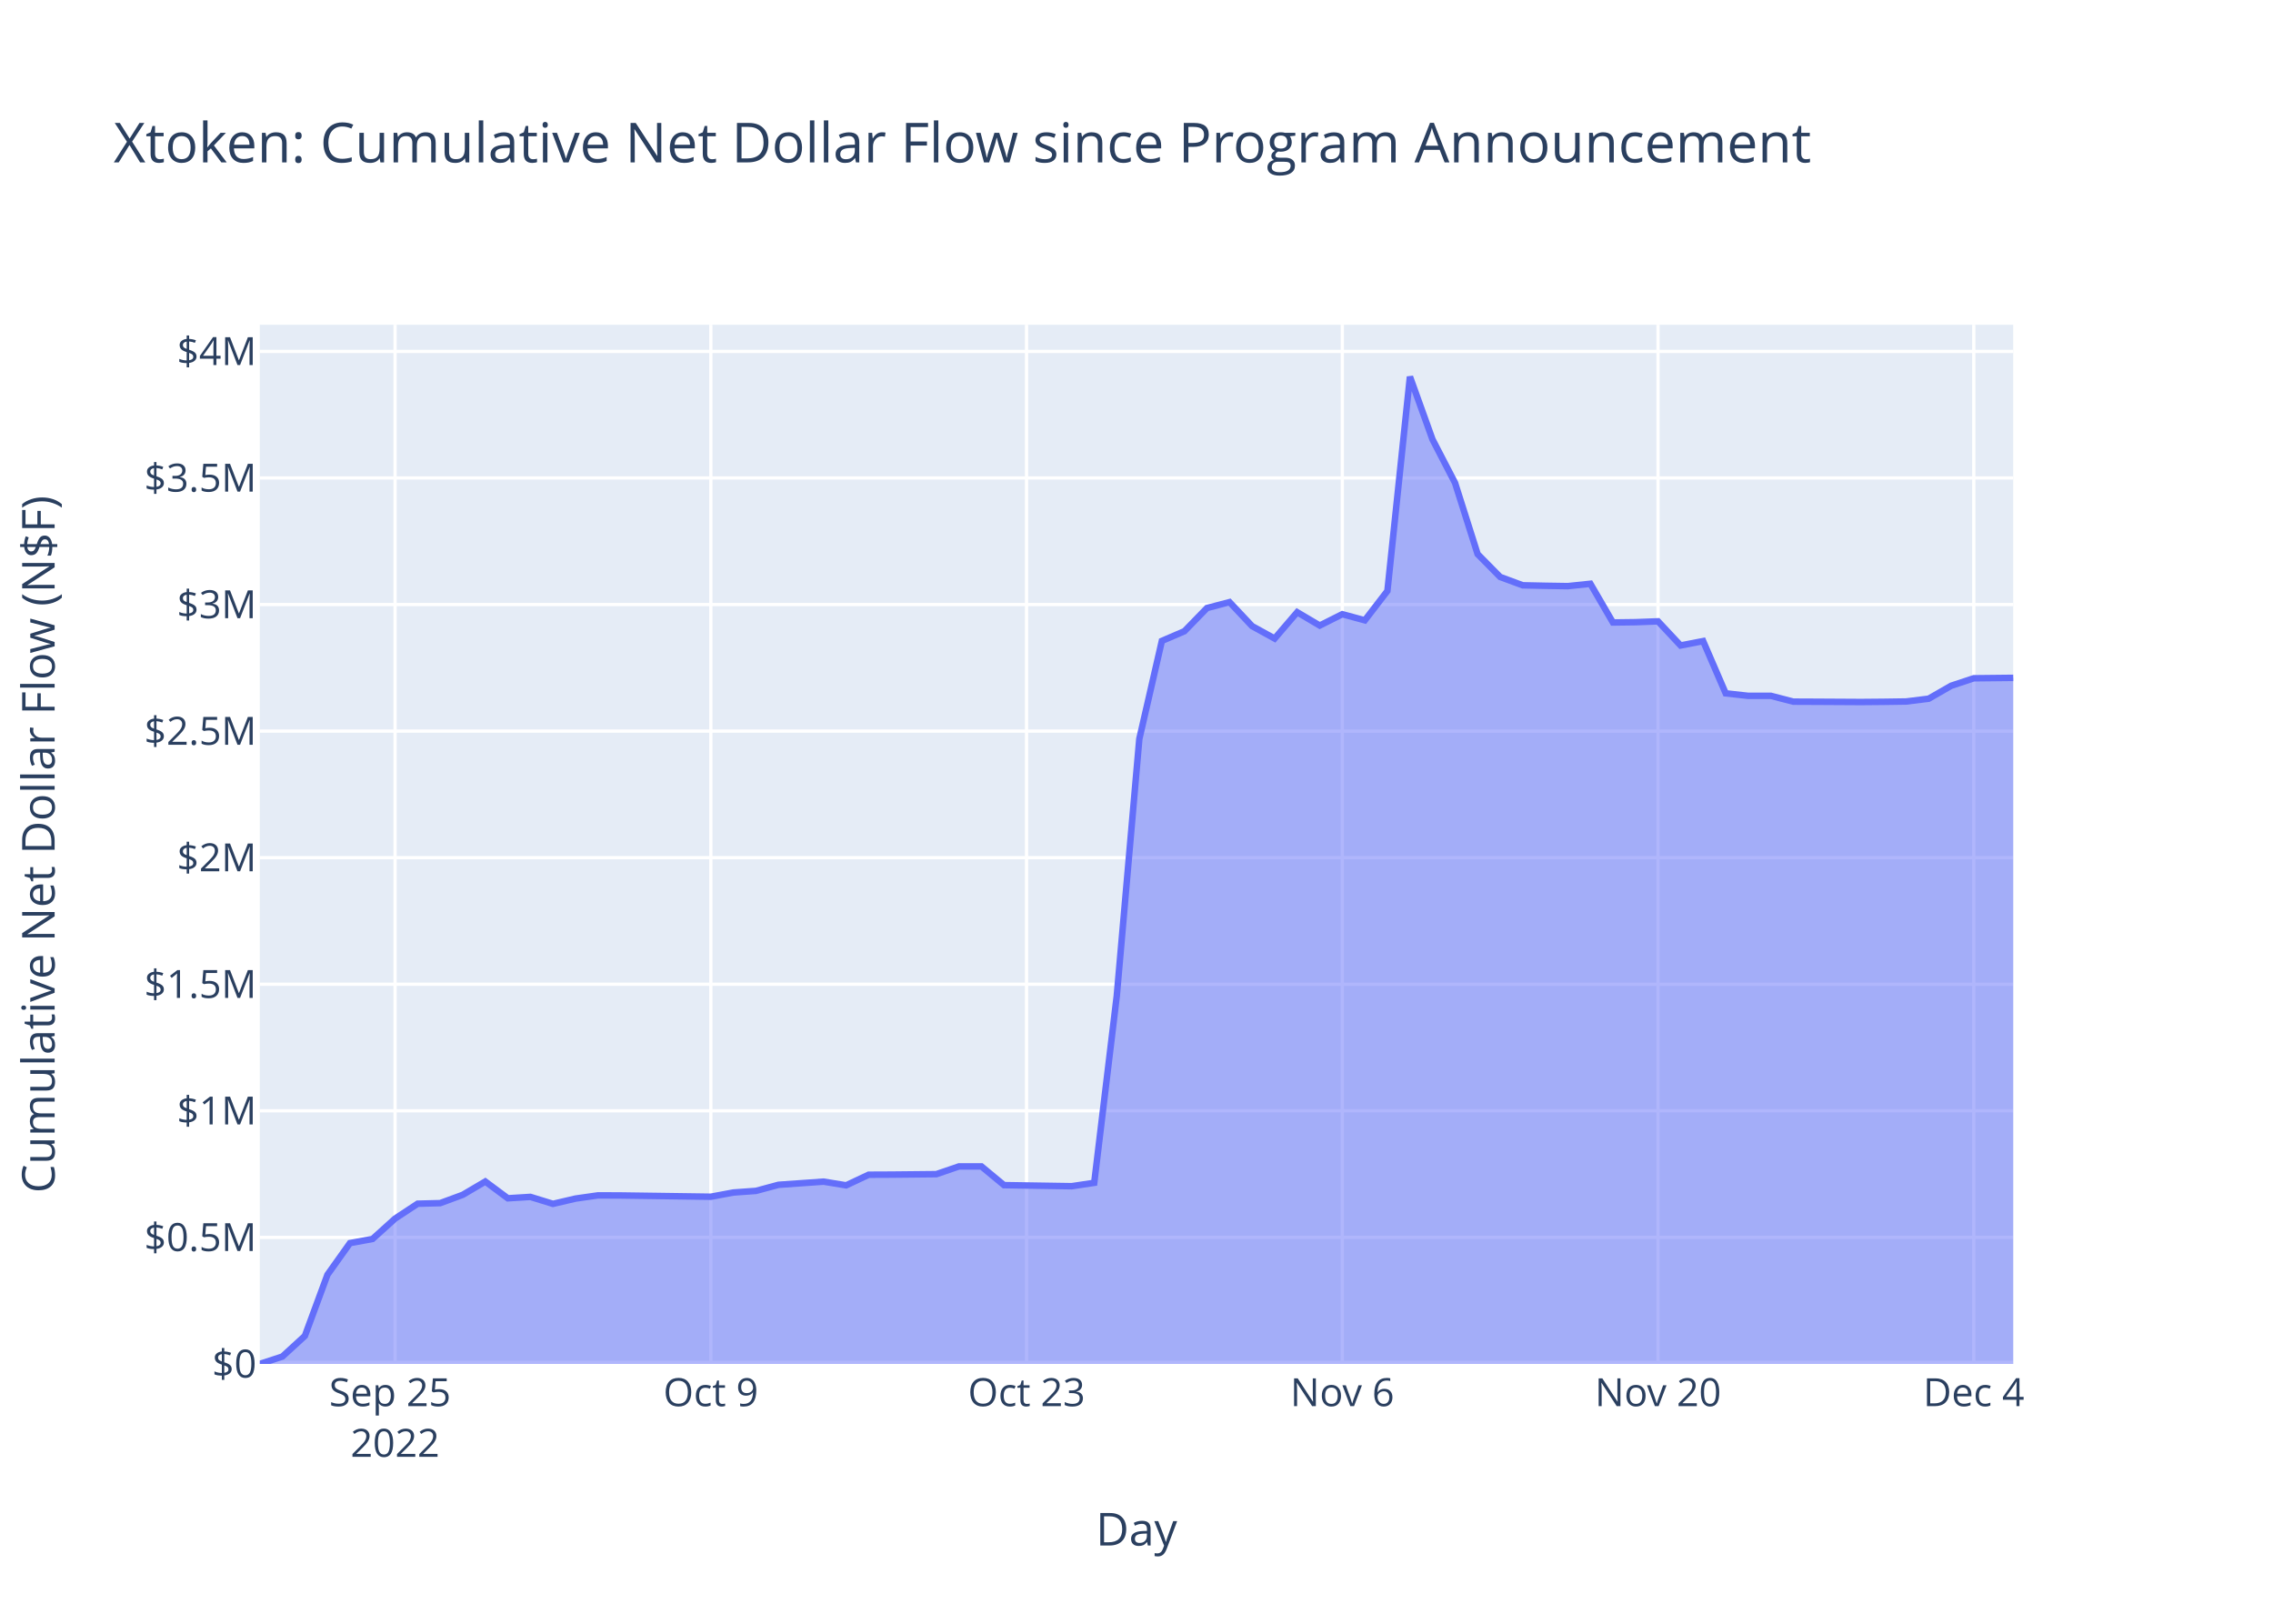
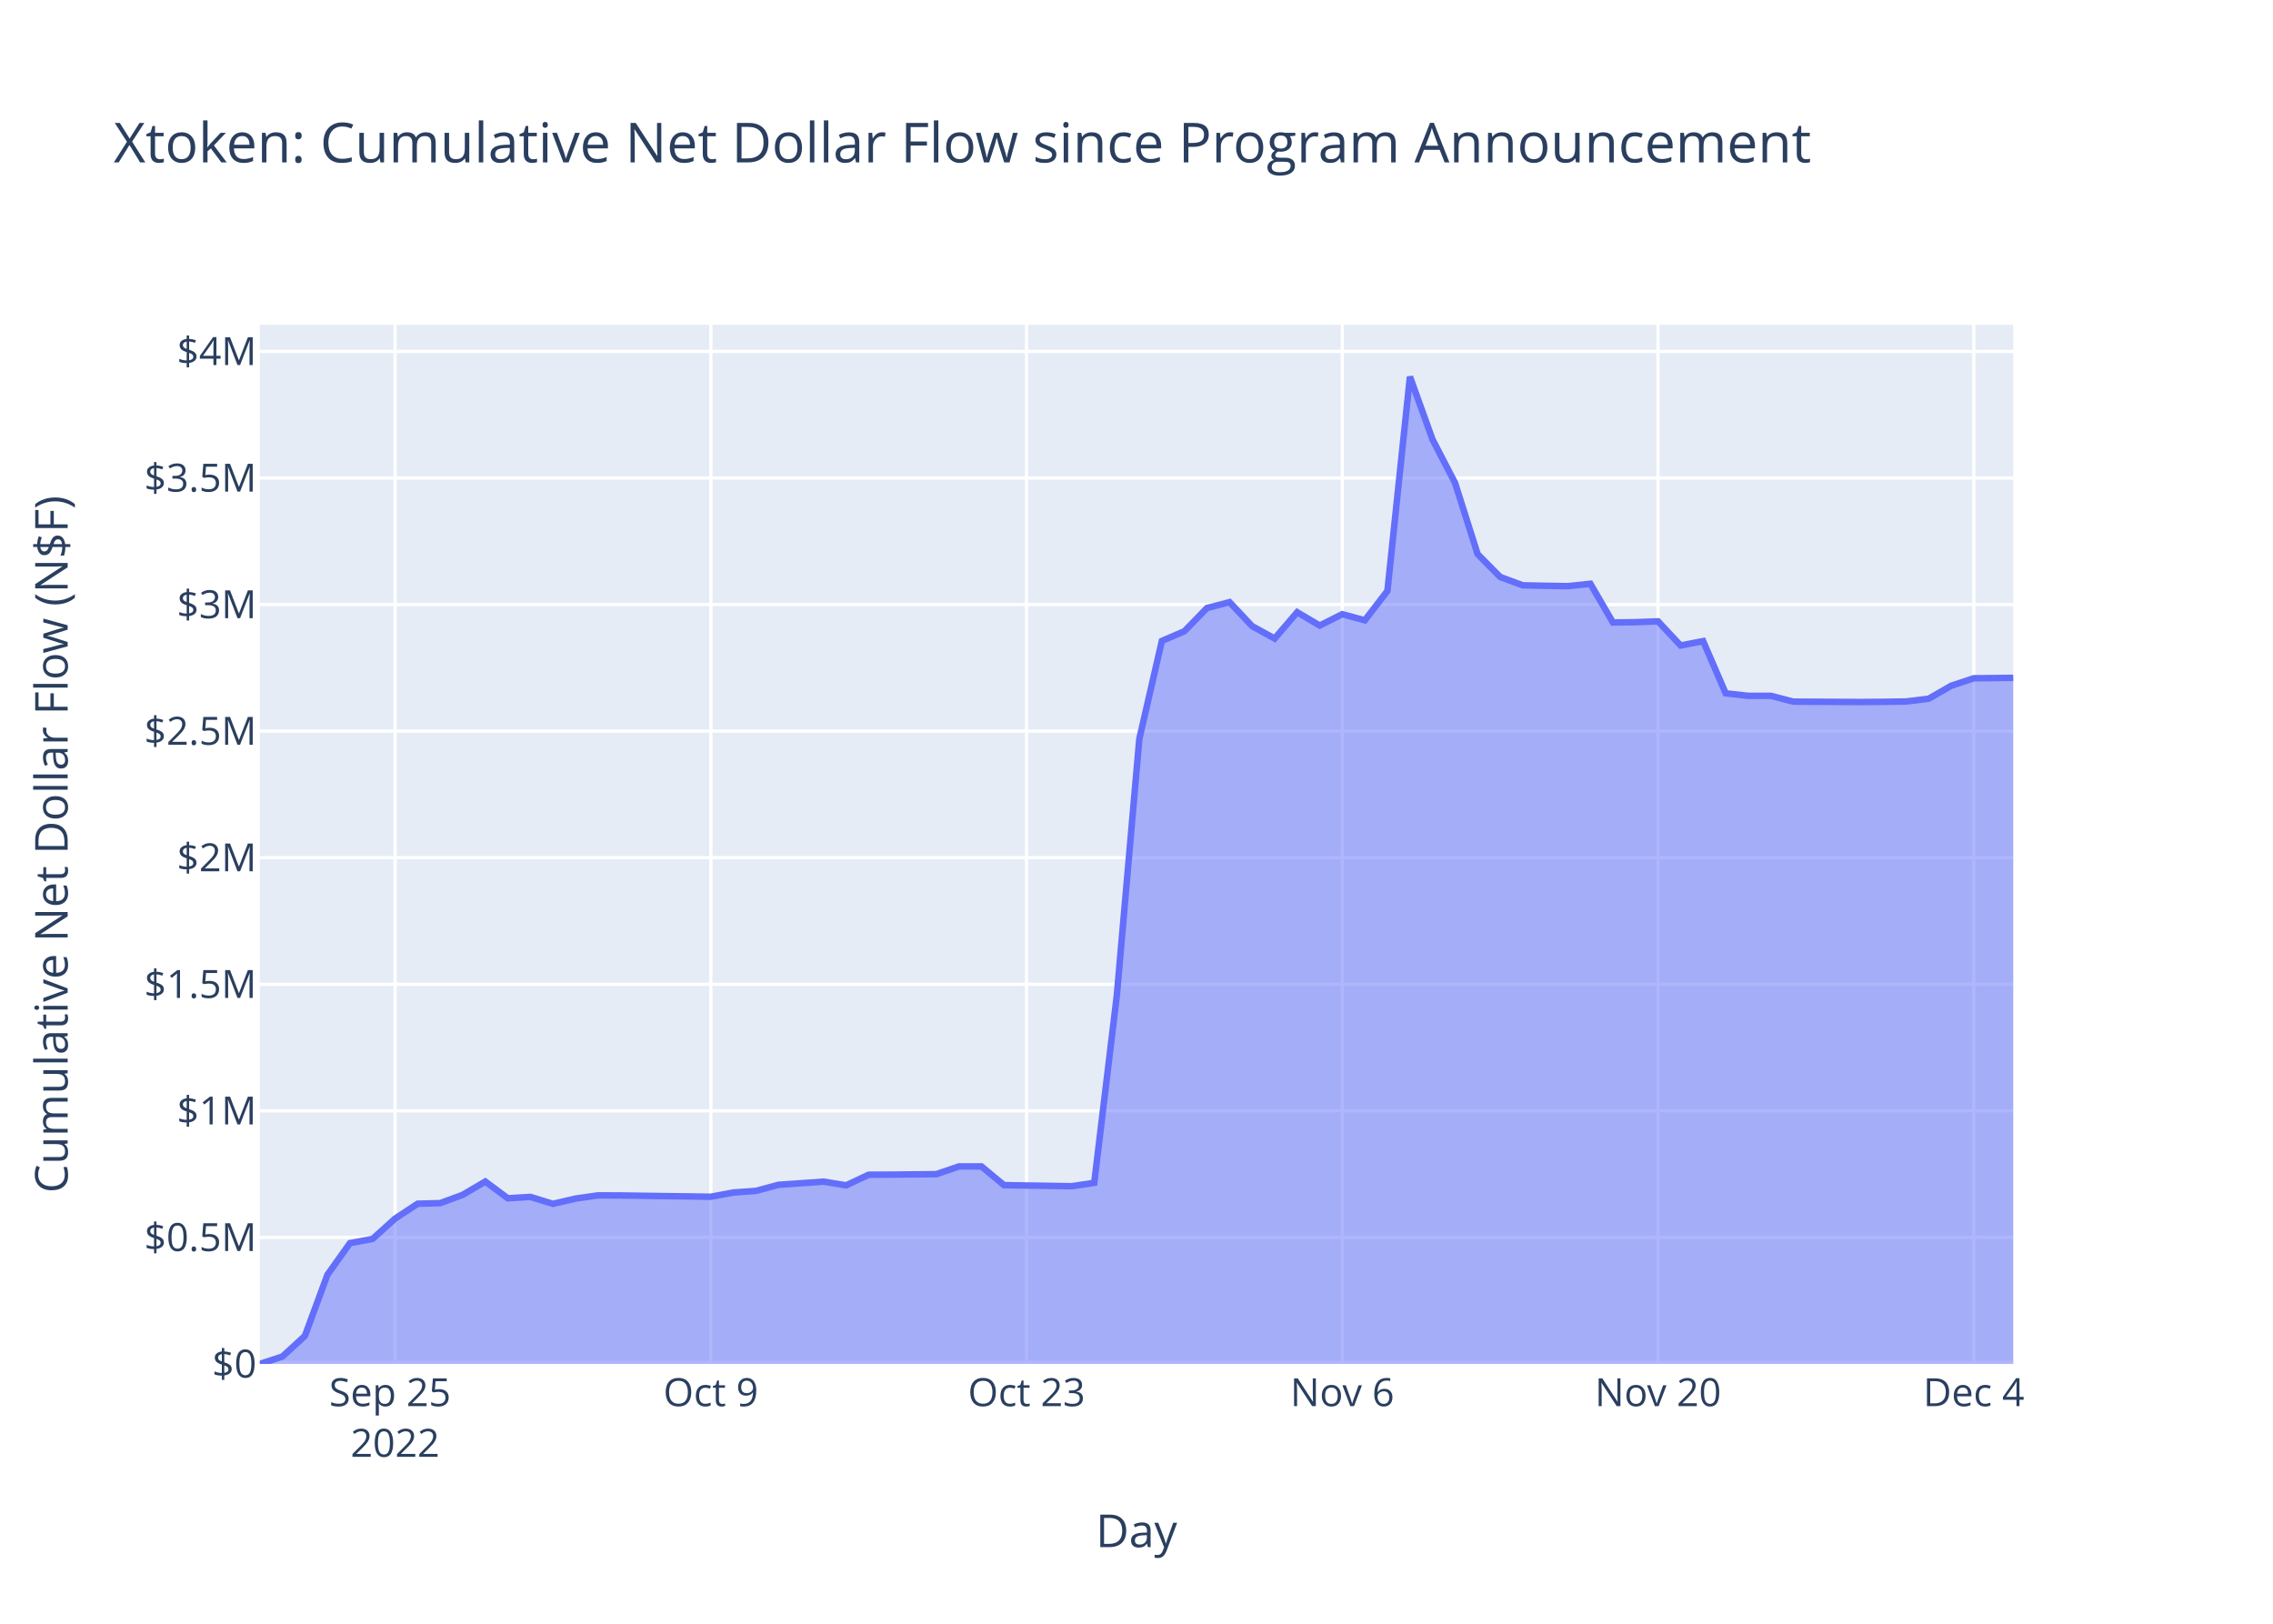
<svg xmlns="http://www.w3.org/2000/svg" class="main-svg" width="700" height="500" style="" viewBox="0 0 700 500">
  <rect x="0" y="0" width="700" height="500" style="fill: rgb(255, 255, 255); fill-opacity: 1;" />
-   <defs id="defs-b8e7ea">
+   <defs id="defs-584cc6">
    <g class="clips">
-       <clipPath id="clipb8e7eaxyplot" class="plotclip">
+       <clipPath id="clip584cc6xyplot" class="plotclip">
        <rect width="540" height="320" />
      </clipPath>
-       <clipPath class="axesclip" id="clipb8e7eax">
+       <clipPath class="axesclip" id="clip584cc6x">
        <rect x="80" y="0" width="540" height="500" />
      </clipPath>
-       <clipPath class="axesclip" id="clipb8e7eay">
+       <clipPath class="axesclip" id="clip584cc6y">
        <rect x="0" y="100" width="700" height="320" />
      </clipPath>
-       <clipPath class="axesclip" id="clipb8e7eaxy">
+       <clipPath class="axesclip" id="clip584cc6xy">
        <rect x="80" y="100" width="540" height="320" />
      </clipPath>
    </g>
    <g class="gradients" />
    <g class="patterns" />
  </defs>
  <g class="bglayer">
    <rect class="bg" x="80" y="100" width="540" height="320" style="fill: rgb(229, 236, 246); fill-opacity: 1; stroke-width: 0;" />
  </g>
  <g class="layer-below">
    <g class="imagelayer" />
    <g class="shapelayer" />
  </g>
  <g class="cartesianlayer">
    <g class="subplot xy">
      <g class="layer-subplot">
        <g class="shapelayer" />
        <g class="imagelayer" />
      </g>
      <g class="minor-gridlayer">
        <g class="x" />
        <g class="y" />
      </g>
      <g class="gridlayer">
        <g class="x">
          <path class="xgrid crisp" transform="translate(121.67,0)" d="M0,100v320" style="stroke: rgb(255, 255, 255); stroke-opacity: 1; stroke-width: 1px;" />
          <path class="xgrid crisp" transform="translate(218.91,0)" d="M0,100v320" style="stroke: rgb(255, 255, 255); stroke-opacity: 1; stroke-width: 1px;" />
          <path class="xgrid crisp" transform="translate(316.14,0)" d="M0,100v320" style="stroke: rgb(255, 255, 255); stroke-opacity: 1; stroke-width: 1px;" />
          <path class="xgrid crisp" transform="translate(413.38,0)" d="M0,100v320" style="stroke: rgb(255, 255, 255); stroke-opacity: 1; stroke-width: 1px;" />
          <path class="xgrid crisp" transform="translate(510.61,0)" d="M0,100v320" style="stroke: rgb(255, 255, 255); stroke-opacity: 1; stroke-width: 1px;" />
          <path class="xgrid crisp" transform="translate(607.85,0)" d="M0,100v320" style="stroke: rgb(255, 255, 255); stroke-opacity: 1; stroke-width: 1px;" />
        </g>
        <g class="y">
          <path class="ygrid crisp" transform="translate(0,381.03)" d="M80,0h540" style="stroke: rgb(255, 255, 255); stroke-opacity: 1; stroke-width: 1px;" />
          <path class="ygrid crisp" transform="translate(0,342.05)" d="M80,0h540" style="stroke: rgb(255, 255, 255); stroke-opacity: 1; stroke-width: 1px;" />
          <path class="ygrid crisp" transform="translate(0,303.08)" d="M80,0h540" style="stroke: rgb(255, 255, 255); stroke-opacity: 1; stroke-width: 1px;" />
          <path class="ygrid crisp" transform="translate(0,264.1)" d="M80,0h540" style="stroke: rgb(255, 255, 255); stroke-opacity: 1; stroke-width: 1px;" />
          <path class="ygrid crisp" transform="translate(0,225.13)" d="M80,0h540" style="stroke: rgb(255, 255, 255); stroke-opacity: 1; stroke-width: 1px;" />
          <path class="ygrid crisp" transform="translate(0,186.16)" d="M80,0h540" style="stroke: rgb(255, 255, 255); stroke-opacity: 1; stroke-width: 1px;" />
          <path class="ygrid crisp" transform="translate(0,147.18)" d="M80,0h540" style="stroke: rgb(255, 255, 255); stroke-opacity: 1; stroke-width: 1px;" />
          <path class="ygrid crisp" transform="translate(0,108.21)" d="M80,0h540" style="stroke: rgb(255, 255, 255); stroke-opacity: 1; stroke-width: 1px;" />
        </g>
      </g>
      <g class="zerolinelayer">
        <path class="yzl zl crisp" transform="translate(0,420)" d="M80,0h540" style="stroke: rgb(255, 255, 255); stroke-opacity: 1; stroke-width: 2px;" />
      </g>
      <path class="xlines-below" />
      <path class="ylines-below" />
      <g class="overlines-below" />
      <g class="xaxislayer-below" />
      <g class="yaxislayer-below" />
      <g class="overaxes-below" />
-       <g class="plot" transform="translate(80,100)" clip-path="url(#clipb8e7eaxyplot)">
+       <g class="plot" transform="translate(80,100)" clip-path="url(#clip584cc6xyplot)">
        <g class="scatterlayer mlayer">
-           <g class="trace scatter trace2b2768" style="stroke-miterlimit: 2;">
+           <g class="trace scatter traceea6c8e" style="stroke-miterlimit: 2;">
            <g class="fills">
              <g>
                <path class="js-fill" d="M540,320L0,320L0,320L6.95,317.73L13.89,311.37L20.84,292.53L27.78,282.79L34.73,281.51L41.67,275.24L48.62,270.66L55.56,270.48L62.51,267.92L69.45,263.83L76.4,268.99L83.34,268.56L90.29,270.7L97.23,269.08L104.18,268.09L111.13,268.12L138.91,268.51L145.85,267.21L152.8,266.71L159.74,264.84L173.63,263.86L180.58,265L187.52,261.73L194.47,261.7L208.36,261.56L215.31,259.18L222.25,259.18L229.2,264.94L250.03,265.27L256.98,264.23L263.92,206.7L270.87,127.54L277.81,97.36L284.76,94.37L291.7,87.23L298.65,85.41L305.6,92.8L312.54,96.62L319.49,88.52L326.43,92.62L333.38,89.13L340.32,91.01L347.27,81.97L354.21,16L361.16,35.32L368.1,48.7L375.05,70.62L381.99,77.66L388.94,80.23L395.89,80.38L402.83,80.49L409.78,79.76L416.72,91.68L423.67,91.59L430.61,91.33L437.56,98.76L444.5,97.41L451.45,113.5L458.39,114.27L465.34,114.26L472.28,116.06L479.23,116.09L493.12,116.17L500.07,116.11L507.01,116.01L513.96,115.15L520.9,111.16L527.85,108.86L540,108.73" style="fill: rgb(99, 110, 250); fill-opacity: 0.5; stroke-width: 0;" />
              </g>
            </g>
            <g class="errorbars" />
            <g class="lines">
              <path class="js-line" d="M0,320L6.95,317.73L13.89,311.37L20.84,292.53L27.78,282.79L34.73,281.51L41.67,275.24L48.62,270.66L55.56,270.48L62.51,267.92L69.45,263.83L76.4,268.99L83.34,268.56L90.29,270.7L97.23,269.08L104.18,268.09L111.13,268.12L138.91,268.51L145.85,267.21L152.8,266.71L159.74,264.84L173.63,263.86L180.58,265L187.52,261.73L194.47,261.7L208.36,261.56L215.31,259.18L222.25,259.18L229.2,264.94L250.03,265.27L256.98,264.23L263.92,206.7L270.87,127.54L277.81,97.36L284.76,94.37L291.7,87.23L298.65,85.41L305.6,92.8L312.54,96.62L319.49,88.52L326.43,92.62L333.38,89.13L340.32,91.01L347.27,81.97L354.21,16L361.16,35.32L368.1,48.7L375.05,70.62L381.99,77.66L388.94,80.23L395.89,80.38L402.83,80.49L409.78,79.76L416.72,91.68L423.67,91.59L430.61,91.33L437.56,98.76L444.5,97.41L451.45,113.5L458.39,114.27L465.34,114.26L472.28,116.06L479.23,116.09L493.12,116.17L500.07,116.11L507.01,116.01L513.96,115.15L520.9,111.16L527.85,108.86L540,108.73" style="vector-effect: non-scaling-stroke; fill: none; stroke: rgb(99, 110, 250); stroke-opacity: 1; stroke-width: 2px; opacity: 1;" />
            </g>
            <g class="points" />
            <g class="text" />
          </g>
        </g>
      </g>
      <g class="overplot" />
      <path class="xlines-above crisp" d="M0,0" style="fill: none;" />
      <path class="ylines-above crisp" d="M0,0" style="fill: none;" />
      <g class="overlines-above" />
      <g class="xaxislayer-above">
        <g class="xtick">
          <text text-anchor="middle" x="0" y="433" transform="translate(121.67,0)" style="font-family: 'Open Sans', verdana, arial, sans-serif; font-size: 12px; fill: rgb(42, 63, 95); fill-opacity: 1; white-space: pre; opacity: 1;">
            <tspan class="line" dy="0em" x="0" y="433">Sep 25</tspan>
            <tspan class="line" dy="1.3em" x="0" y="433">2022</tspan>
          </text>
        </g>
        <g class="xtick">
          <text text-anchor="middle" x="0" y="433" style="font-family: 'Open Sans', verdana, arial, sans-serif; font-size: 12px; fill: rgb(42, 63, 95); fill-opacity: 1; white-space: pre; opacity: 1;" transform="translate(218.91,0)">Oct 9</text>
        </g>
        <g class="xtick">
          <text text-anchor="middle" x="0" y="433" style="font-family: 'Open Sans', verdana, arial, sans-serif; font-size: 12px; fill: rgb(42, 63, 95); fill-opacity: 1; white-space: pre; opacity: 1;" transform="translate(316.14,0)">Oct 23</text>
        </g>
        <g class="xtick">
          <text text-anchor="middle" x="0" y="433" style="font-family: 'Open Sans', verdana, arial, sans-serif; font-size: 12px; fill: rgb(42, 63, 95); fill-opacity: 1; white-space: pre; opacity: 1;" transform="translate(413.38,0)">Nov 6</text>
        </g>
        <g class="xtick">
          <text text-anchor="middle" x="0" y="433" style="font-family: 'Open Sans', verdana, arial, sans-serif; font-size: 12px; fill: rgb(42, 63, 95); fill-opacity: 1; white-space: pre; opacity: 1;" transform="translate(510.61,0)">Nov 20</text>
        </g>
        <g class="xtick">
          <text text-anchor="middle" x="0" y="433" style="font-family: 'Open Sans', verdana, arial, sans-serif; font-size: 12px; fill: rgb(42, 63, 95); fill-opacity: 1; white-space: pre; opacity: 1;" transform="translate(607.85,0)">Dec 4</text>
        </g>
      </g>
      <g class="yaxislayer-above">
        <g class="ytick">
          <text text-anchor="end" x="79" y="4.2" transform="translate(0,420)" style="font-family: 'Open Sans', verdana, arial, sans-serif; font-size: 12px; fill: rgb(42, 63, 95); fill-opacity: 1; white-space: pre; opacity: 1;">$0</text>
        </g>
        <g class="ytick">
          <text text-anchor="end" x="79" y="4.2" style="font-family: 'Open Sans', verdana, arial, sans-serif; font-size: 12px; fill: rgb(42, 63, 95); fill-opacity: 1; white-space: pre; opacity: 1;" transform="translate(0,381.03)">$0.5M</text>
        </g>
        <g class="ytick">
          <text text-anchor="end" x="79" y="4.2" style="font-family: 'Open Sans', verdana, arial, sans-serif; font-size: 12px; fill: rgb(42, 63, 95); fill-opacity: 1; white-space: pre; opacity: 1;" transform="translate(0,342.05)">$1M</text>
        </g>
        <g class="ytick">
          <text text-anchor="end" x="79" y="4.2" style="font-family: 'Open Sans', verdana, arial, sans-serif; font-size: 12px; fill: rgb(42, 63, 95); fill-opacity: 1; white-space: pre; opacity: 1;" transform="translate(0,303.08)">$1.5M</text>
        </g>
        <g class="ytick">
          <text text-anchor="end" x="79" y="4.2" style="font-family: 'Open Sans', verdana, arial, sans-serif; font-size: 12px; fill: rgb(42, 63, 95); fill-opacity: 1; white-space: pre; opacity: 1;" transform="translate(0,264.1)">$2M</text>
        </g>
        <g class="ytick">
          <text text-anchor="end" x="79" y="4.2" style="font-family: 'Open Sans', verdana, arial, sans-serif; font-size: 12px; fill: rgb(42, 63, 95); fill-opacity: 1; white-space: pre; opacity: 1;" transform="translate(0,225.13)">$2.5M</text>
        </g>
        <g class="ytick">
          <text text-anchor="end" x="79" y="4.2" style="font-family: 'Open Sans', verdana, arial, sans-serif; font-size: 12px; fill: rgb(42, 63, 95); fill-opacity: 1; white-space: pre; opacity: 1;" transform="translate(0,186.16)">$3M</text>
        </g>
        <g class="ytick">
          <text text-anchor="end" x="79" y="4.2" style="font-family: 'Open Sans', verdana, arial, sans-serif; font-size: 12px; fill: rgb(42, 63, 95); fill-opacity: 1; white-space: pre; opacity: 1;" transform="translate(0,147.18)">$3.5M</text>
        </g>
        <g class="ytick">
          <text text-anchor="end" x="79" y="4.2" style="font-family: 'Open Sans', verdana, arial, sans-serif; font-size: 12px; fill: rgb(42, 63, 95); fill-opacity: 1; white-space: pre; opacity: 1;" transform="translate(0,108.21)">$4M</text>
        </g>
      </g>
      <g class="overaxes-above" />
    </g>
  </g>
  <g class="polarlayer" />
  <g class="smithlayer" />
  <g class="ternarylayer" />
  <g class="geolayer" />
  <g class="funnelarealayer" />
  <g class="pielayer" />
  <g class="iciclelayer" />
  <g class="treemaplayer" />
  <g class="sunburstlayer" />
  <g class="glimages" />
-   <defs id="topdefs-b8e7ea">
+   <defs id="topdefs-584cc6">
    <g class="clips" />
  </defs>
  <g class="layer-above">
    <g class="imagelayer" />
    <g class="shapelayer" />
  </g>
  <g class="infolayer">
    <g class="g-gtitle">
      <text class="gtitle" x="35" y="50" text-anchor="start" dy="0em" style="font-family: 'Open Sans', verdana, arial, sans-serif; font-size: 17px; fill: rgb(42, 63, 95); opacity: 1; font-weight: normal; white-space: pre;">Xtoken: Cumulative Net Dollar Flow since Program Announcement</text>
    </g>
    <g class="g-xtitle">
-       <text class="xtitle" x="350" y="475.909" text-anchor="middle" style="font-family: 'Open Sans', verdana, arial, sans-serif; font-size: 14px; fill: rgb(42, 63, 95); opacity: 1; font-weight: normal; white-space: pre;">Day</text>
+       <text class="xtitle" x="350" y="476.409" text-anchor="middle" style="font-family: 'Open Sans', verdana, arial, sans-serif; font-size: 14px; fill: rgb(42, 63, 95); opacity: 1; font-weight: normal; white-space: pre;">Day</text>
    </g>
    <g class="g-ytitle">
-       <text class="ytitle" transform="rotate(-90,16.825,260)" x="16.825" y="260" text-anchor="middle" style="font-family: 'Open Sans', verdana, arial, sans-serif; font-size: 14px; fill: rgb(42, 63, 95); opacity: 1; font-weight: normal; white-space: pre;">Cumulative Net Dollar Flow (N$F)</text>
+       <text class="ytitle" transform="rotate(-90,20.84063,260)" x="20.841" y="260" text-anchor="middle" style="font-family: 'Open Sans', verdana, arial, sans-serif; font-size: 14px; fill: rgb(42, 63, 95); opacity: 1; font-weight: normal; white-space: pre;">Cumulative Net Dollar Flow (N$F)</text>
    </g>
  </g>
</svg>
